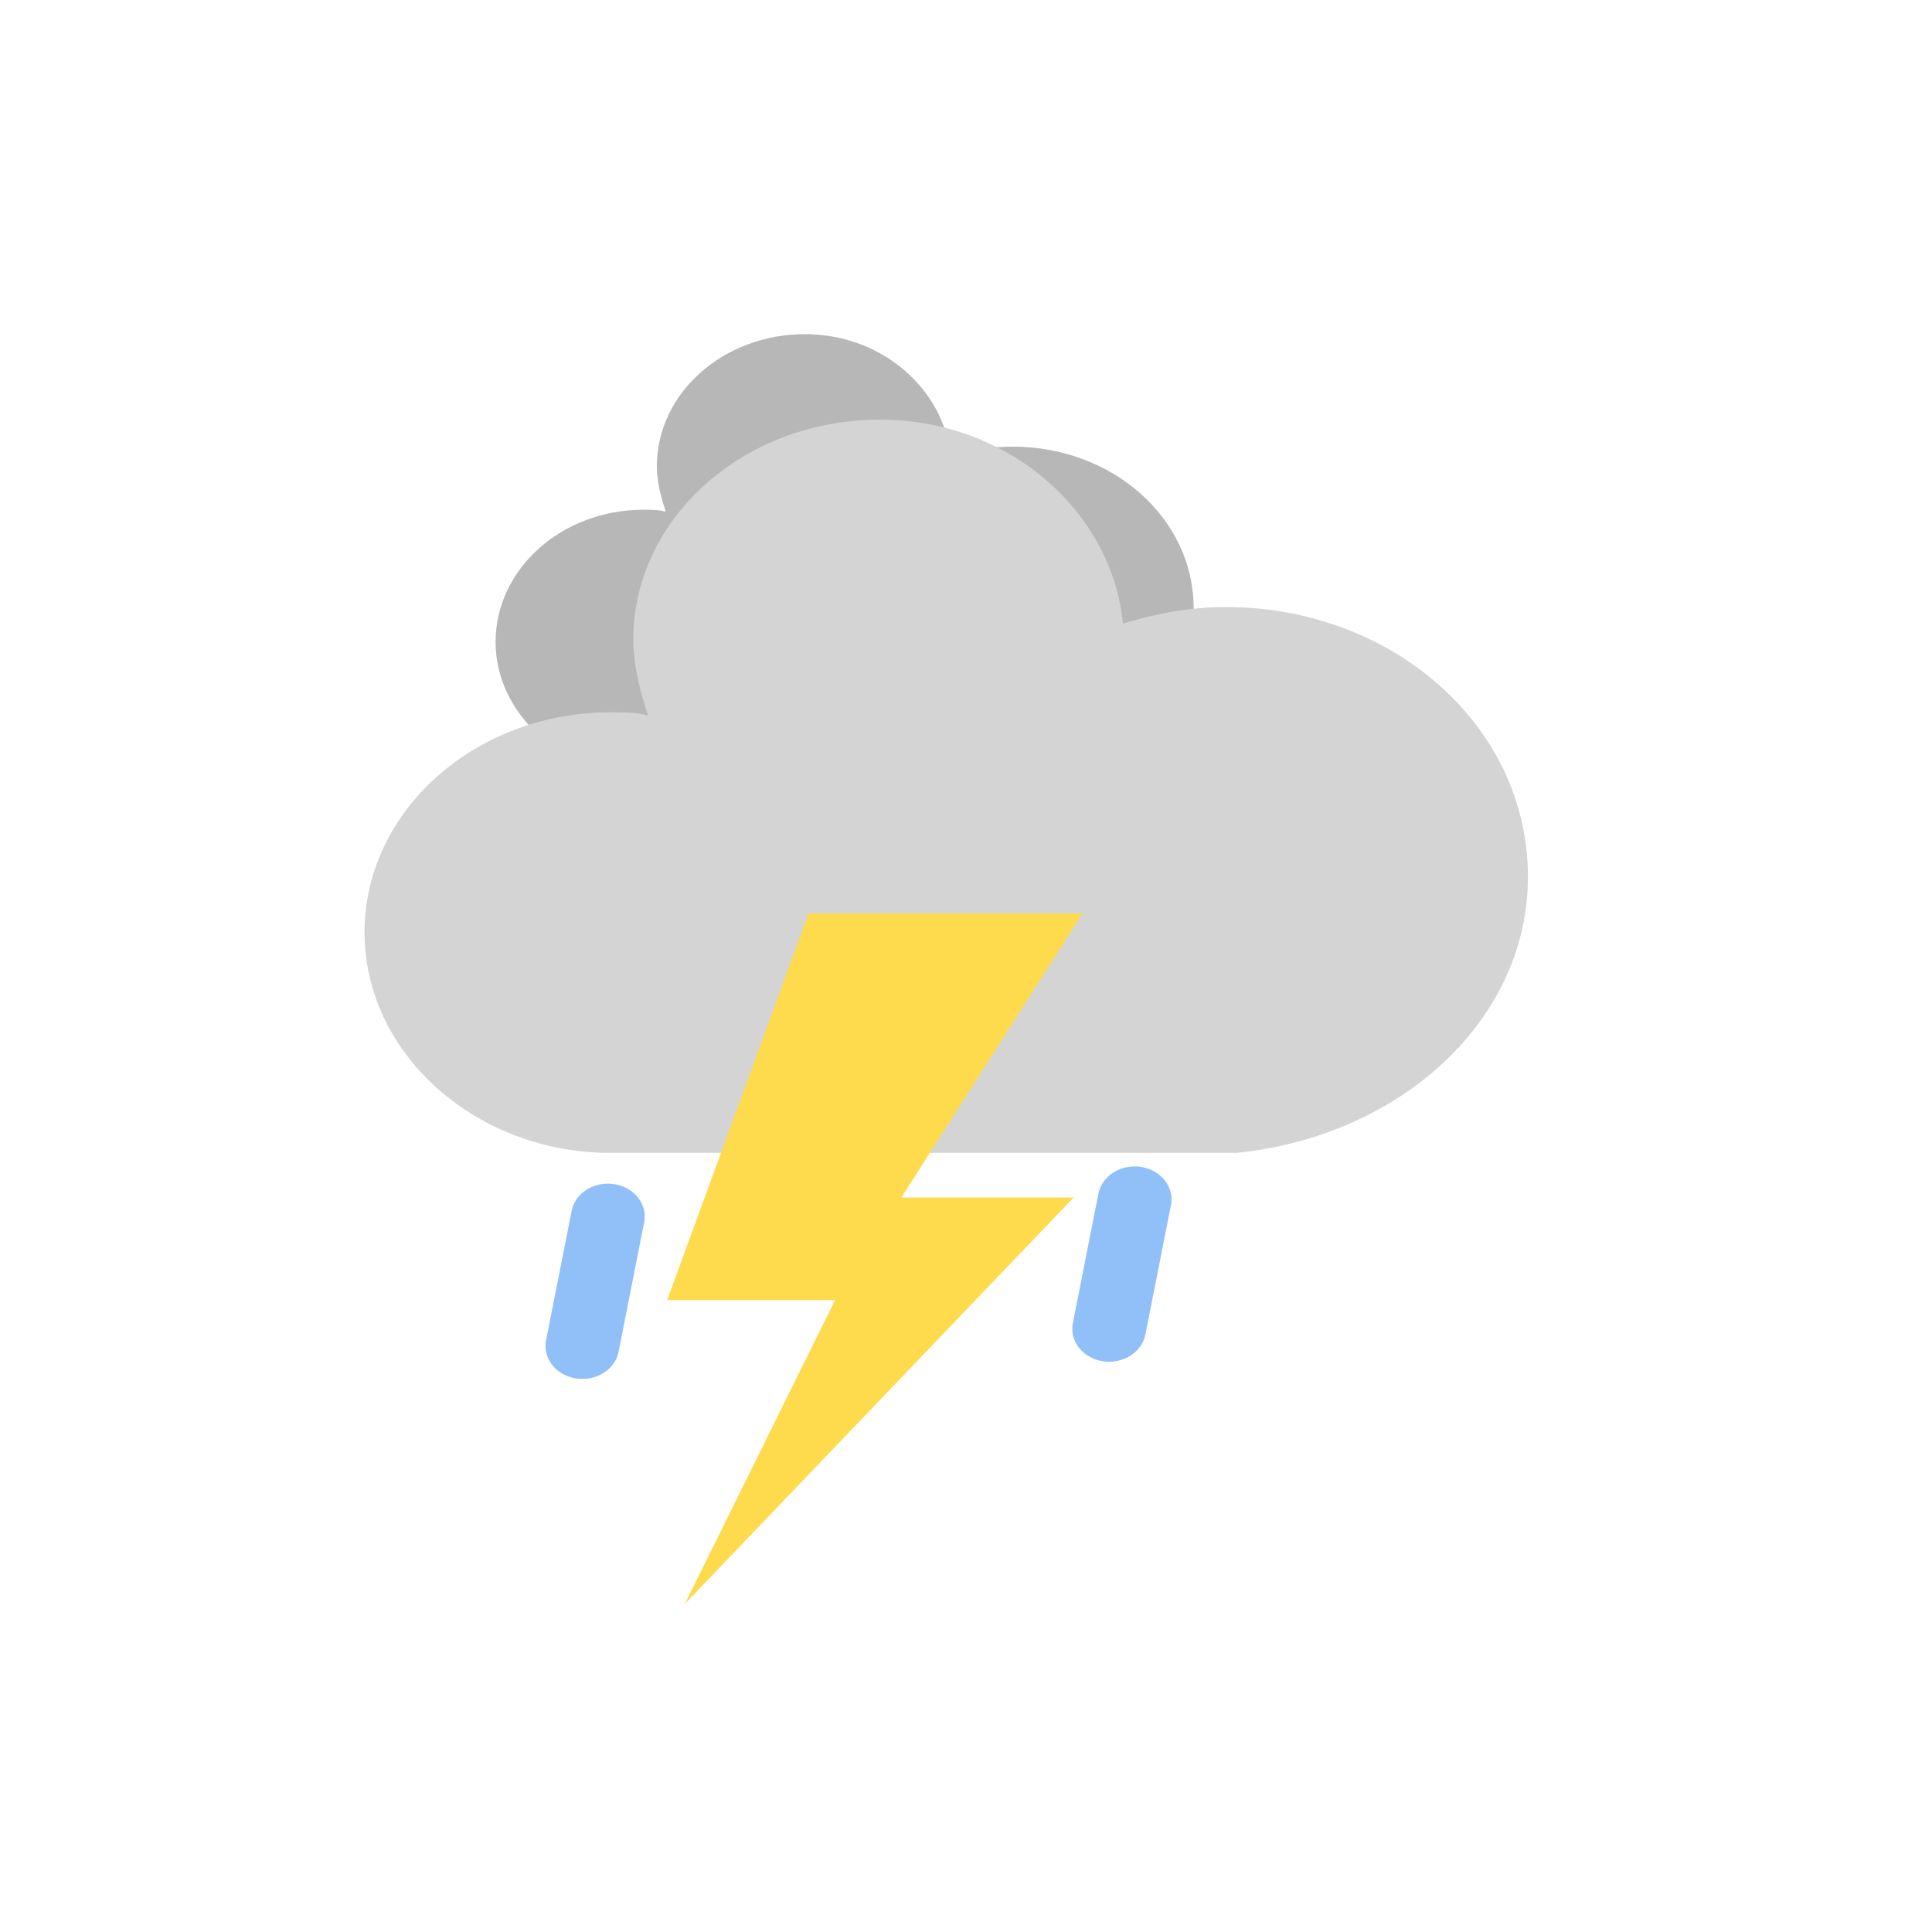
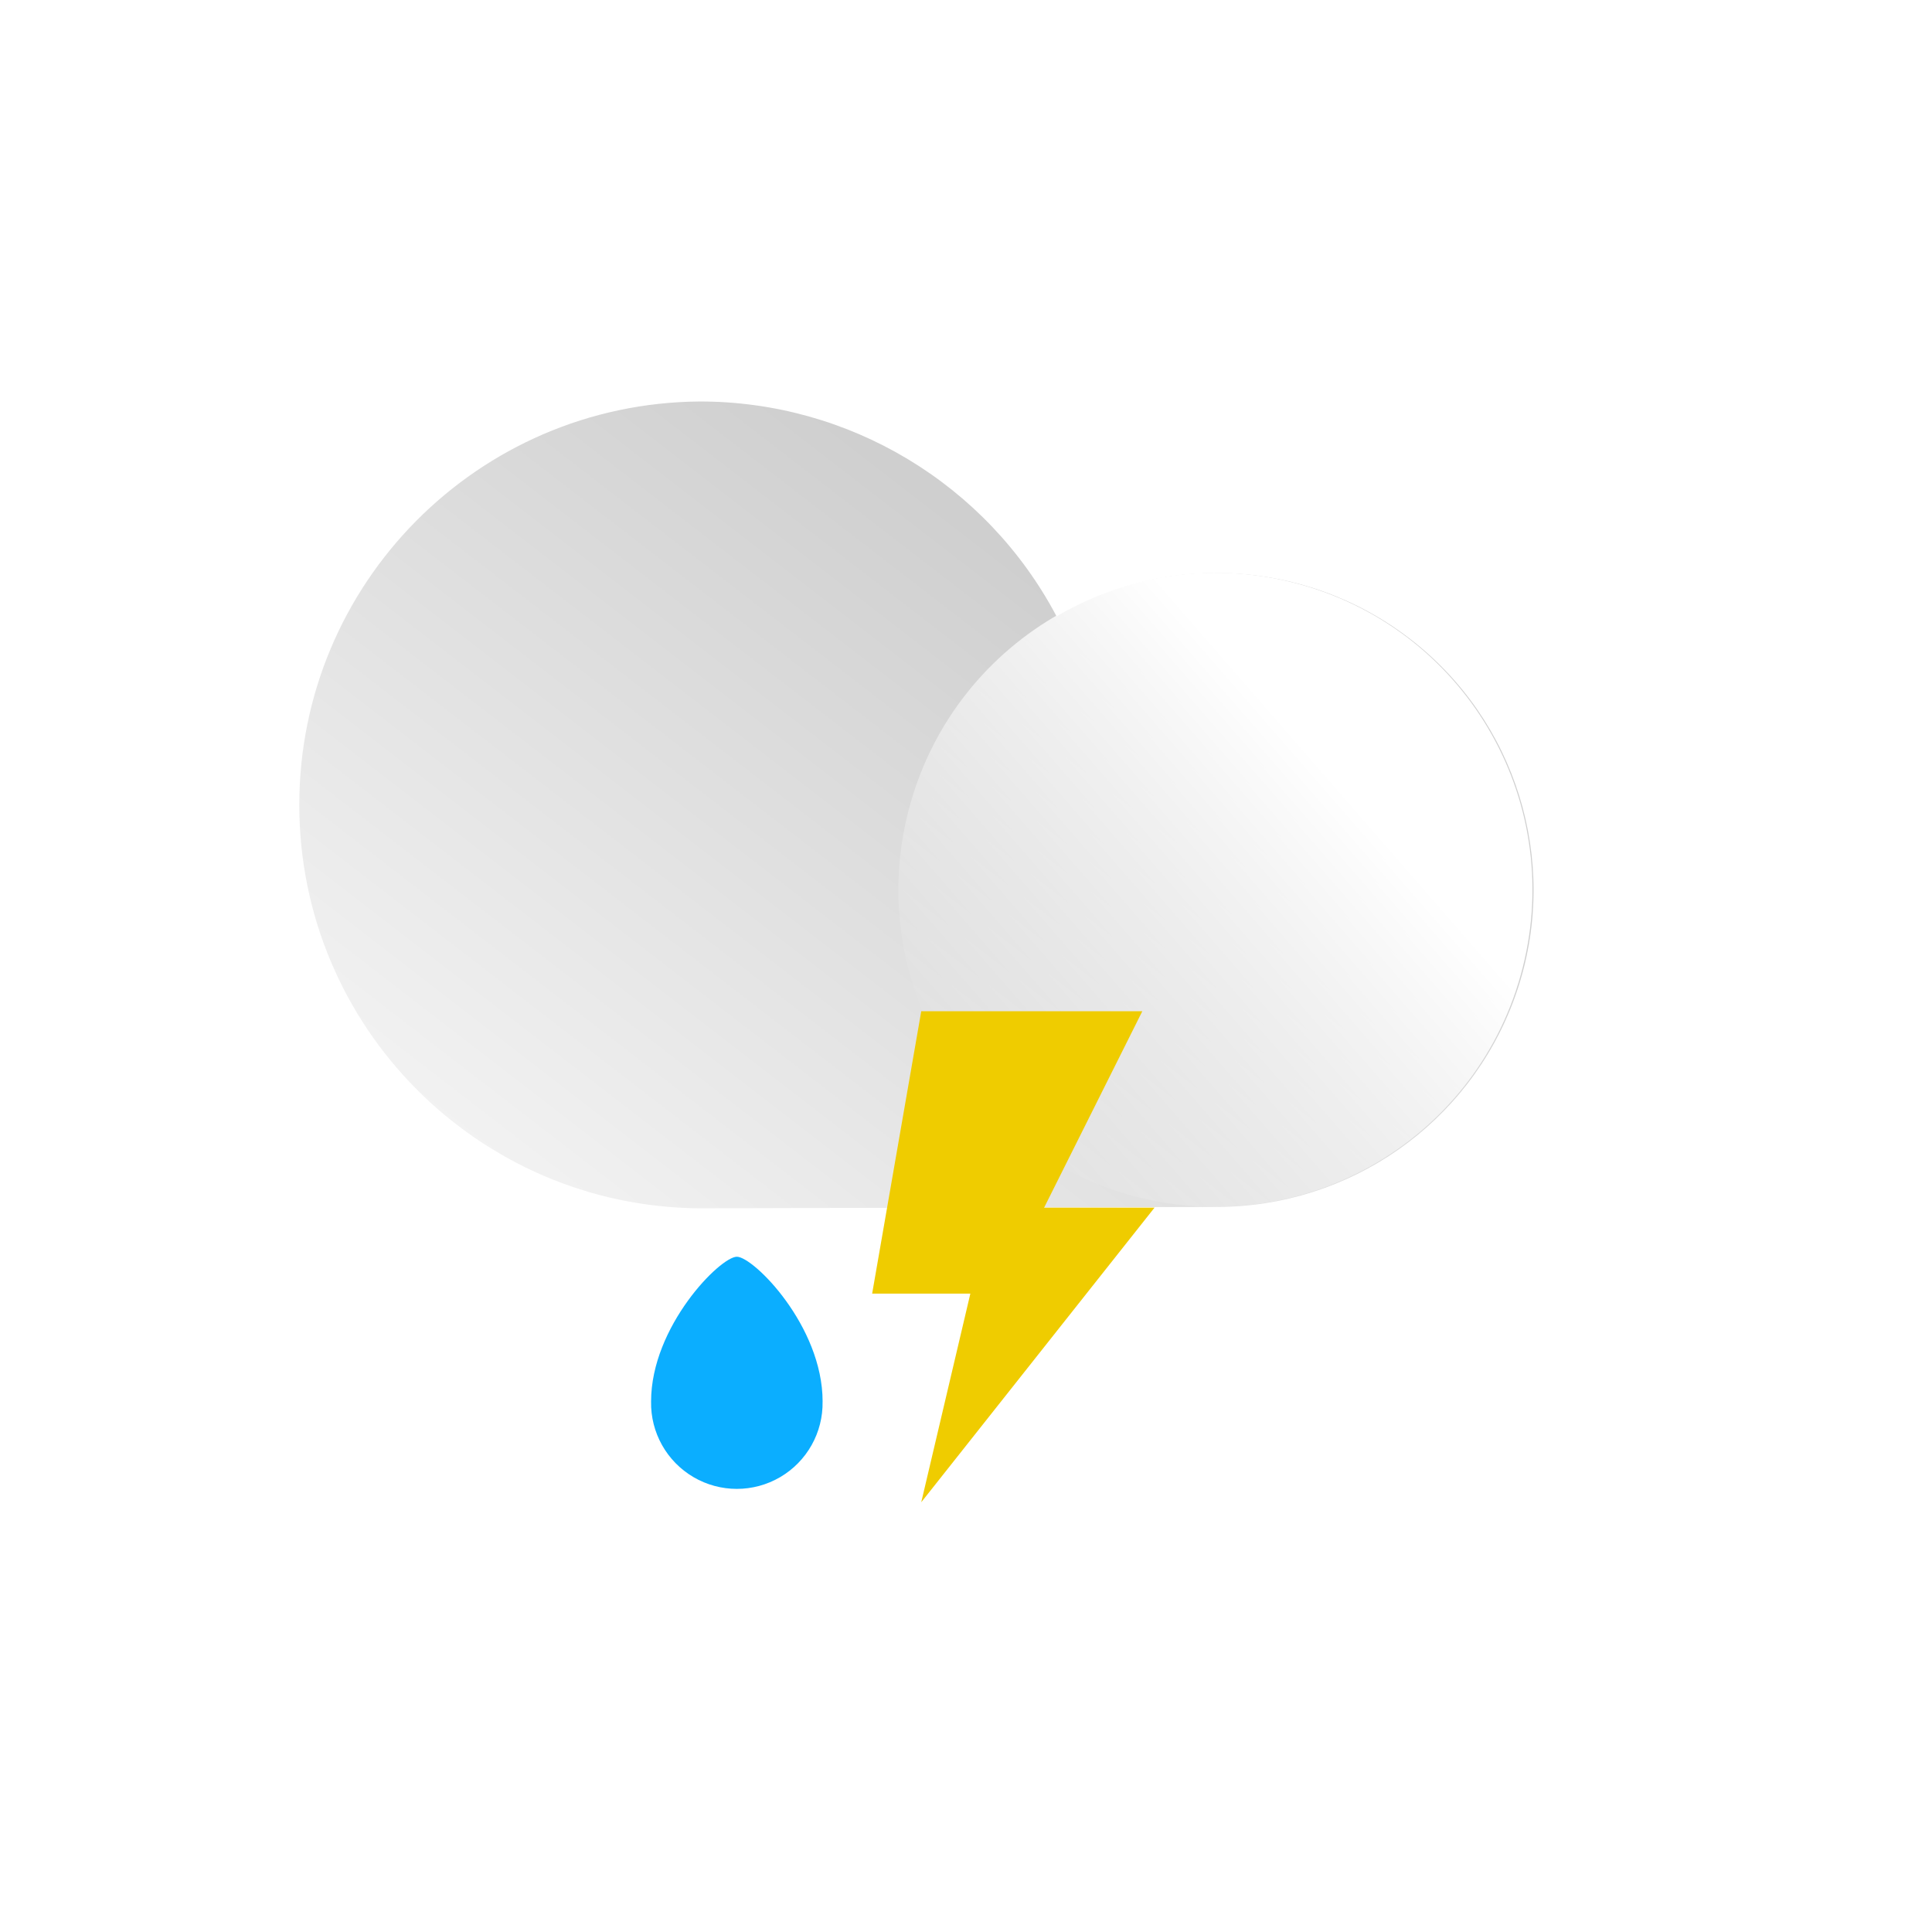
- <svg xmlns="http://www.w3.org/2000/svg" version="1.1" width="63.6" height="63.6" viewbox="0 0 17 17" id="svg38">
-   <defs id="defs15">
-     <filter id="blur" width="2" height="2">
-       <feComponentTransfer id="feComponentTransfer4">
-         <feFuncA type="linear" slope="0.05" id="feFuncA2" />
-       </feComponentTransfer>
-       <feMerge id="feMerge10">
-         <feMergeNode id="feMergeNode6" />
-         <feMergeNode in="SourceGraphic" id="feMergeNode8" />
-       </feMerge>
-     </filter>
-     <style type="text/css" id="style13">
- 
- </style>
+ <svg xmlns="http://www.w3.org/2000/svg" data-name="Layer 1" id="Layer_1" width="64" height="64" viewBox="0 0 64 64" version="1.1">
+   <defs id="defs14">
+     <style id="style2">.cls-1{fill:#efcc00;}.cls-2{fill:none;stroke:#efcc00;stroke-linecap:round;stroke-miterlimit:10;stroke-width:3px;}.cls-3{fill:url(#linear-gradient);}.cls-4{fill:url(#linear-gradient-2);}.cls-5{fill:#0baeff;}</style>
+     <linearGradient gradientTransform="matrix(-0.7636415,0,0,0.7636415,-170.5721,1.158128)" gradientUnits="userSpaceOnUse" id="linear-gradient" x1="-249.28" x2="-270.37" y1="52.39" y2="25.08">
+       <stop offset="0" stop-color="#f2f2f2" id="stop4" />
+       <stop offset="1" stop-color="#cfcfcf" id="stop6" />
+     </linearGradient>
+     <linearGradient gradientTransform="matrix(0,-0.7636414,-0.7636414,0,-8.315031,-191.8529)" gradientUnits="userSpaceOnUse" id="linear-gradient-2" x1="-316.5" x2="-304.88" y1="5.88" y2="23.52">
+       <stop offset="0.02" stop-color="#fff" id="stop9" />
+       <stop offset="1" stop-color="#fff" stop-opacity="0" id="stop11" />
+     </linearGradient>
  </defs>
-   <g filter="url(#blur)" id="thunder">
-     <g transform="matrix(1.211981,0,0,1.082341,16.72673,3.531849)" id="g35">
-       <g class="am-weather-cloud-1" id="g19">
-         <path d="m 47.7,35.4 c 0,-4.6 -3.7,-8.2 -8.2,-8.2 -1,0 -1.9,0.2 -2.8,0.5 -0.3,-3.4 -3.1,-6.2 -6.6,-6.2 -3.7,0 -6.7,3 -6.7,6.7 0,0.8 0.2,1.6 0.4,2.3 -0.3,-0.1 -0.7,-0.1 -1,-0.1 -3.7,0 -6.7,3 -6.7,6.7 0,3.6 2.9,6.6 6.5,6.7 h 17.2 c 4.4,-0.5 7.9,-4 7.9,-8.4 z" fill="#b7b7b7" transform="matrix(0.6,0,0,0.6,-10,-6)" id="path17" />
-       </g>
-       <g id="g23">
-         <path d="m 47.7,35.4 c 0,-4.6 -3.7,-8.2 -8.2,-8.2 -1,0 -1.9,0.2 -2.8,0.5 -0.3,-3.4 -3.1,-6.2 -6.6,-6.2 -3.7,0 -6.7,3 -6.7,6.7 0,0.8 0.2,1.6 0.4,2.3 -0.3,-0.1 -0.7,-0.1 -1,-0.1 -3.7,0 -6.7,3 -6.7,6.7 0,3.6 2.9,6.6 6.5,6.7 h 17.2 c 4.4,-0.5 7.9,-4 7.9,-8.4 z" fill="#d4d4d4" transform="translate(-20,-12)" id="path21" />
-       </g>
-       <g transform="matrix(1.2,0,0,1.2,-9,28)" id="g27">
-         <polygon class="am-weather-stroke" fill="#fddb4e" points="20.3,4.3 11.5,14.6 14.9,6.9 11.1,6.9 14.3,-2.9 20.5,-2.9 16.4,4.3 " id="polygon25" />
-       </g>
-       <g transform="rotate(10,-149.0207,139.7306)" id="g33">
-         <line class="am-weather-rain-1" fill="none" stroke="#91c0f8" stroke-dasharray="4, 7" stroke-linecap="round" stroke-width="2" transform="translate(-18,9)" x1="0" x2="0" y1="0" y2="8" id="line29" />
-         <line class="am-weather-rain-2" fill="none" stroke="#91c0f8" stroke-dasharray="4, 7" stroke-linecap="round" stroke-width="2" transform="translate(-4,6)" x1="0" x2="0" y1="0" y2="8" id="line31" />
-       </g>
-     </g>
-   </g>
+   <line class="cls-2" x1="35.611" x2="35.611" y1="32.895" y2="36.286" id="line22" />
+   <line class="cls-2" x1="20.338" x2="23.736" y1="21.013" y2="21.013" id="line24" />
+   <line class="cls-2" x1="44.011" x2="46.409" y1="29.413" y2="31.811" id="line30" />
+   <line class="cls-2" x1="24.813" x2="27.211" y1="31.811" y2="29.413" id="line32" />
+   <path class="cls-3" d="m 23.164,13.3 a 13.356,13.356 0 0 1 11.836,7.117 10.5,10.5 0 1 1 5.284,19.564 l -17.121,0.046 a 13.364,13.364 0 0 1 0,-26.727 z" id="path36" style="fill:url(#linear-gradient);stroke-width:0.764" />
+   <circle class="cls-4" cx="-17.555" cy="46.709" r="10.5" transform="rotate(-74.39)" id="circle38" style="fill:url(#linear-gradient-2);stroke-width:0.764" />
+   <polygon class="cls-1" points="35.26,54.6 33.13,63.65 43.25,50.87 38.46,50.87 42.72,42.35 33.13,42.35 31,54.6 " id="polygon40" transform="matrix(0.7636415,0,0,0.7636415,5.218151,1.158128)" />
+   <path class="cls-5" d="m 27.249,46.427 a 2.841,2.841 0 1 1 -5.681,0 c 0,-2.489 2.291,-4.796 2.841,-4.796 0.55,0 2.841,2.291 2.841,4.796 z" id="path42" style="stroke-width:0.764" />
</svg>
